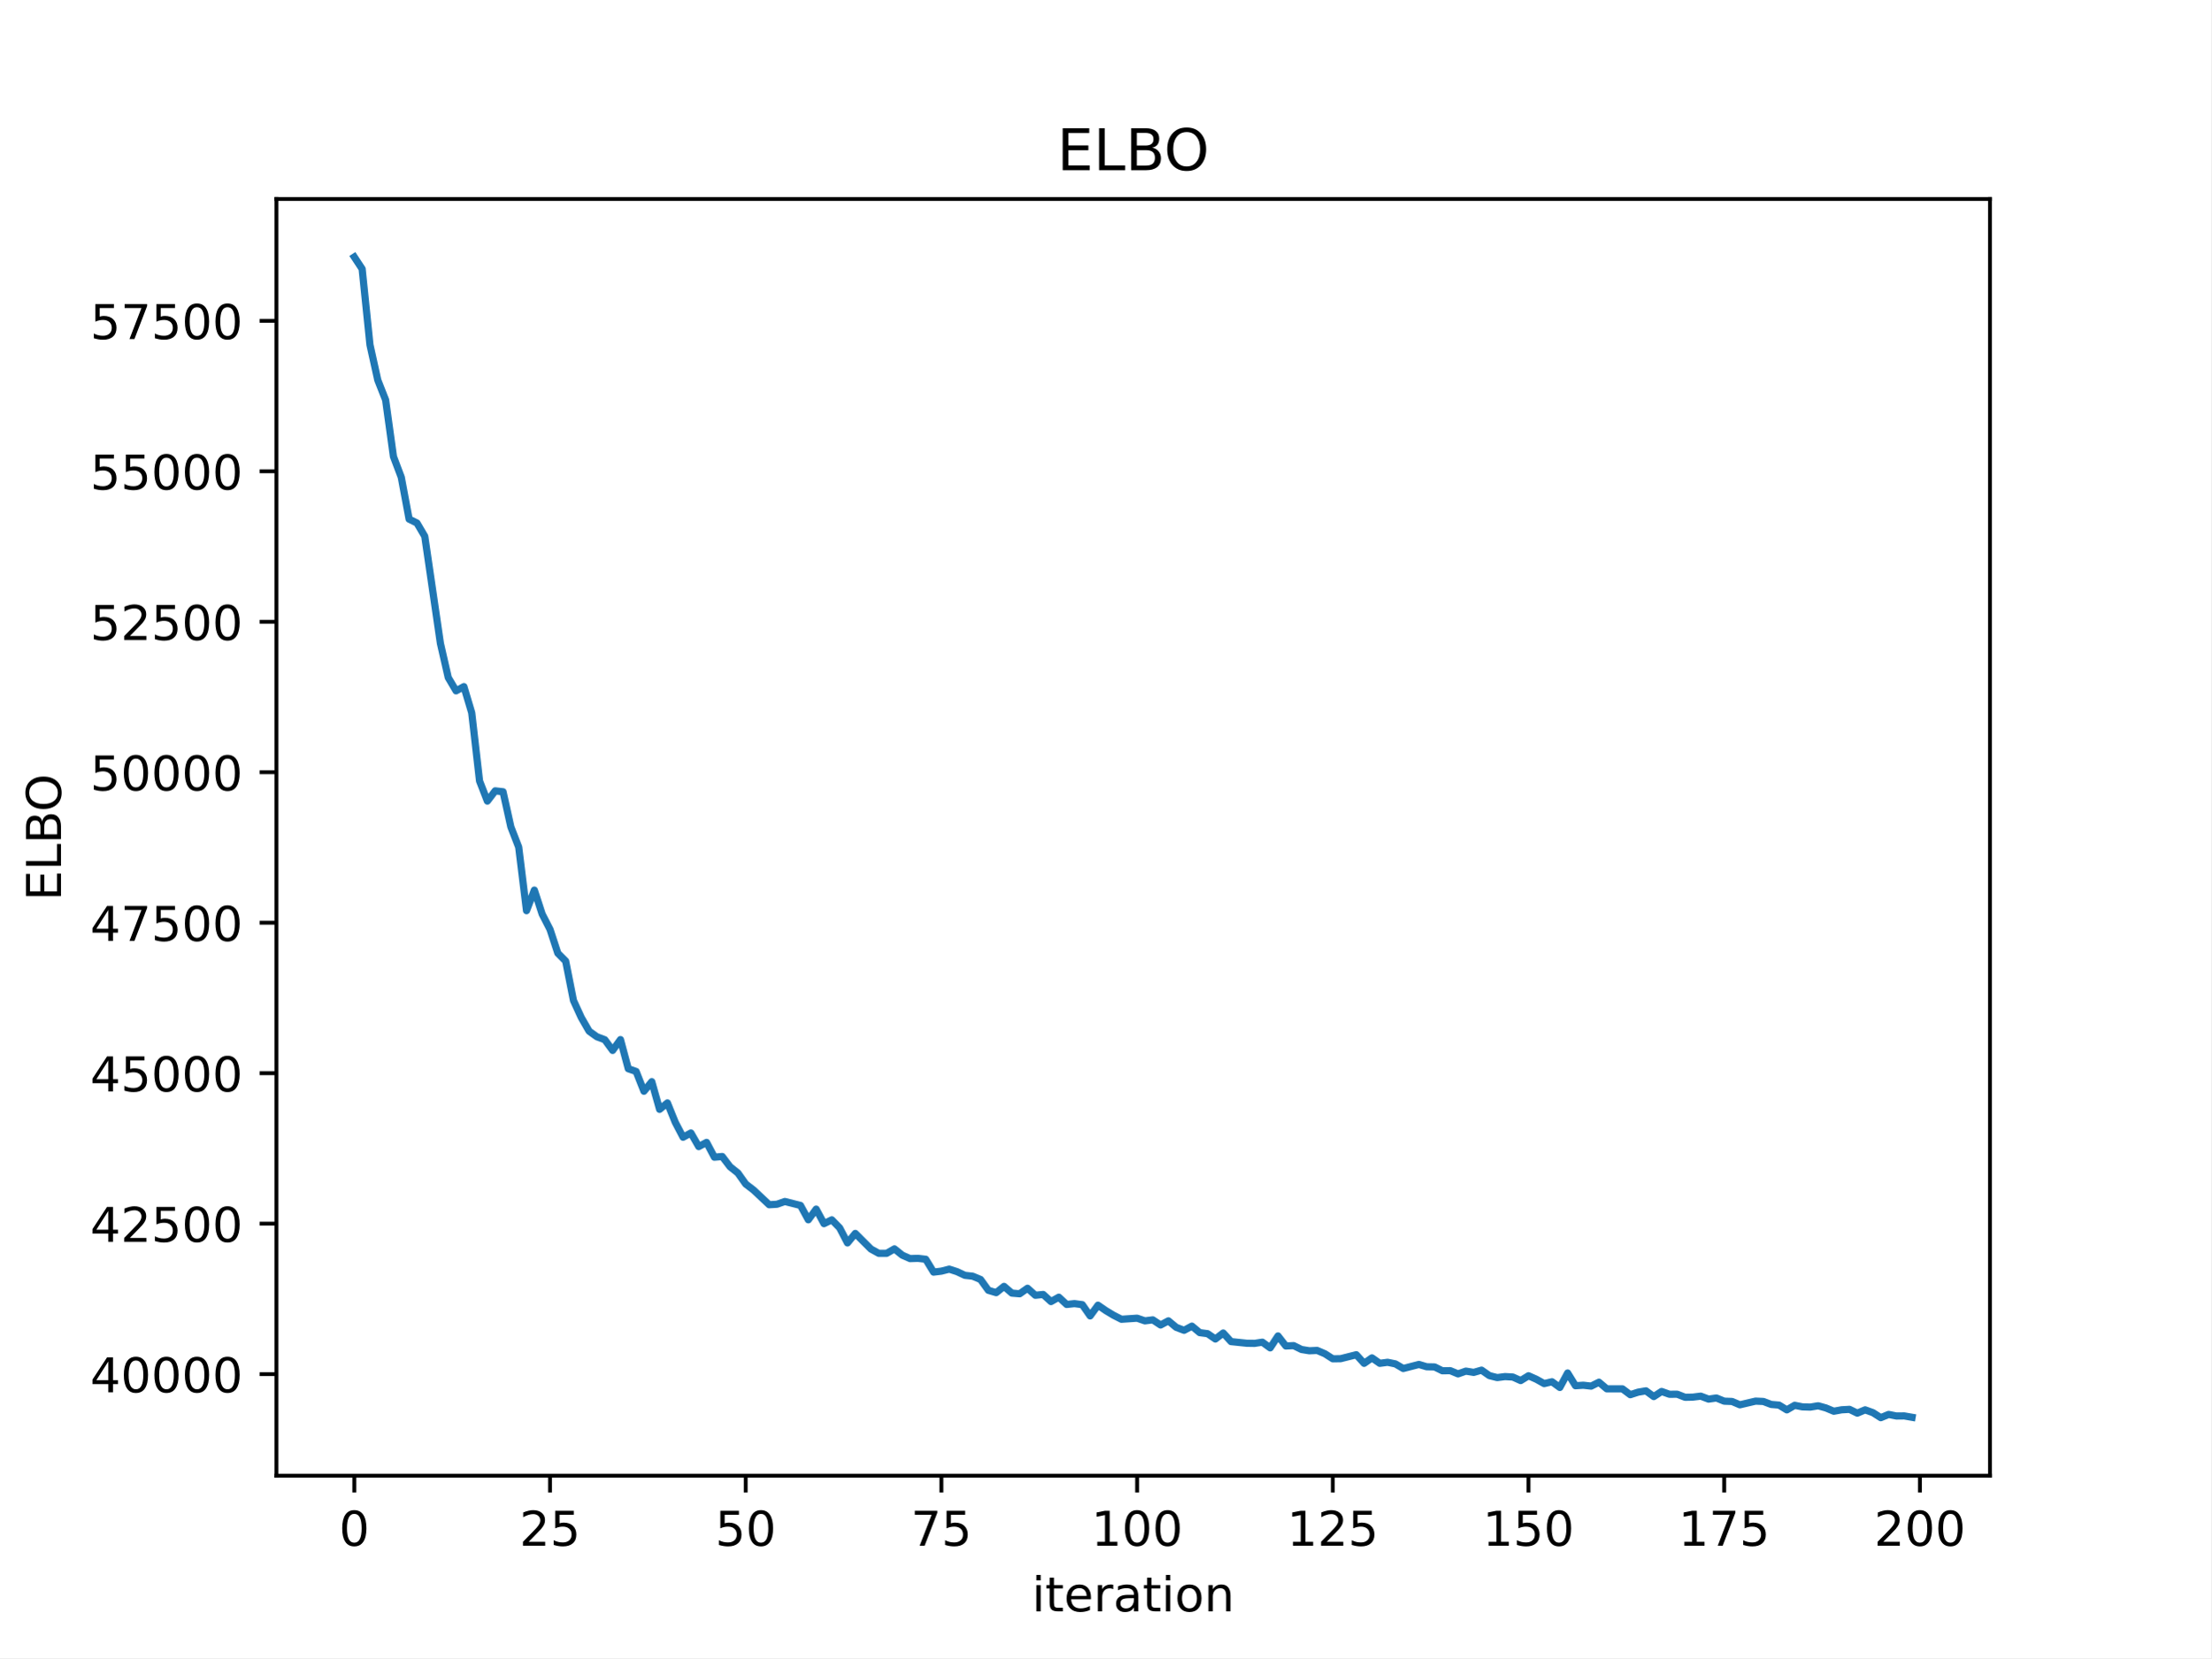
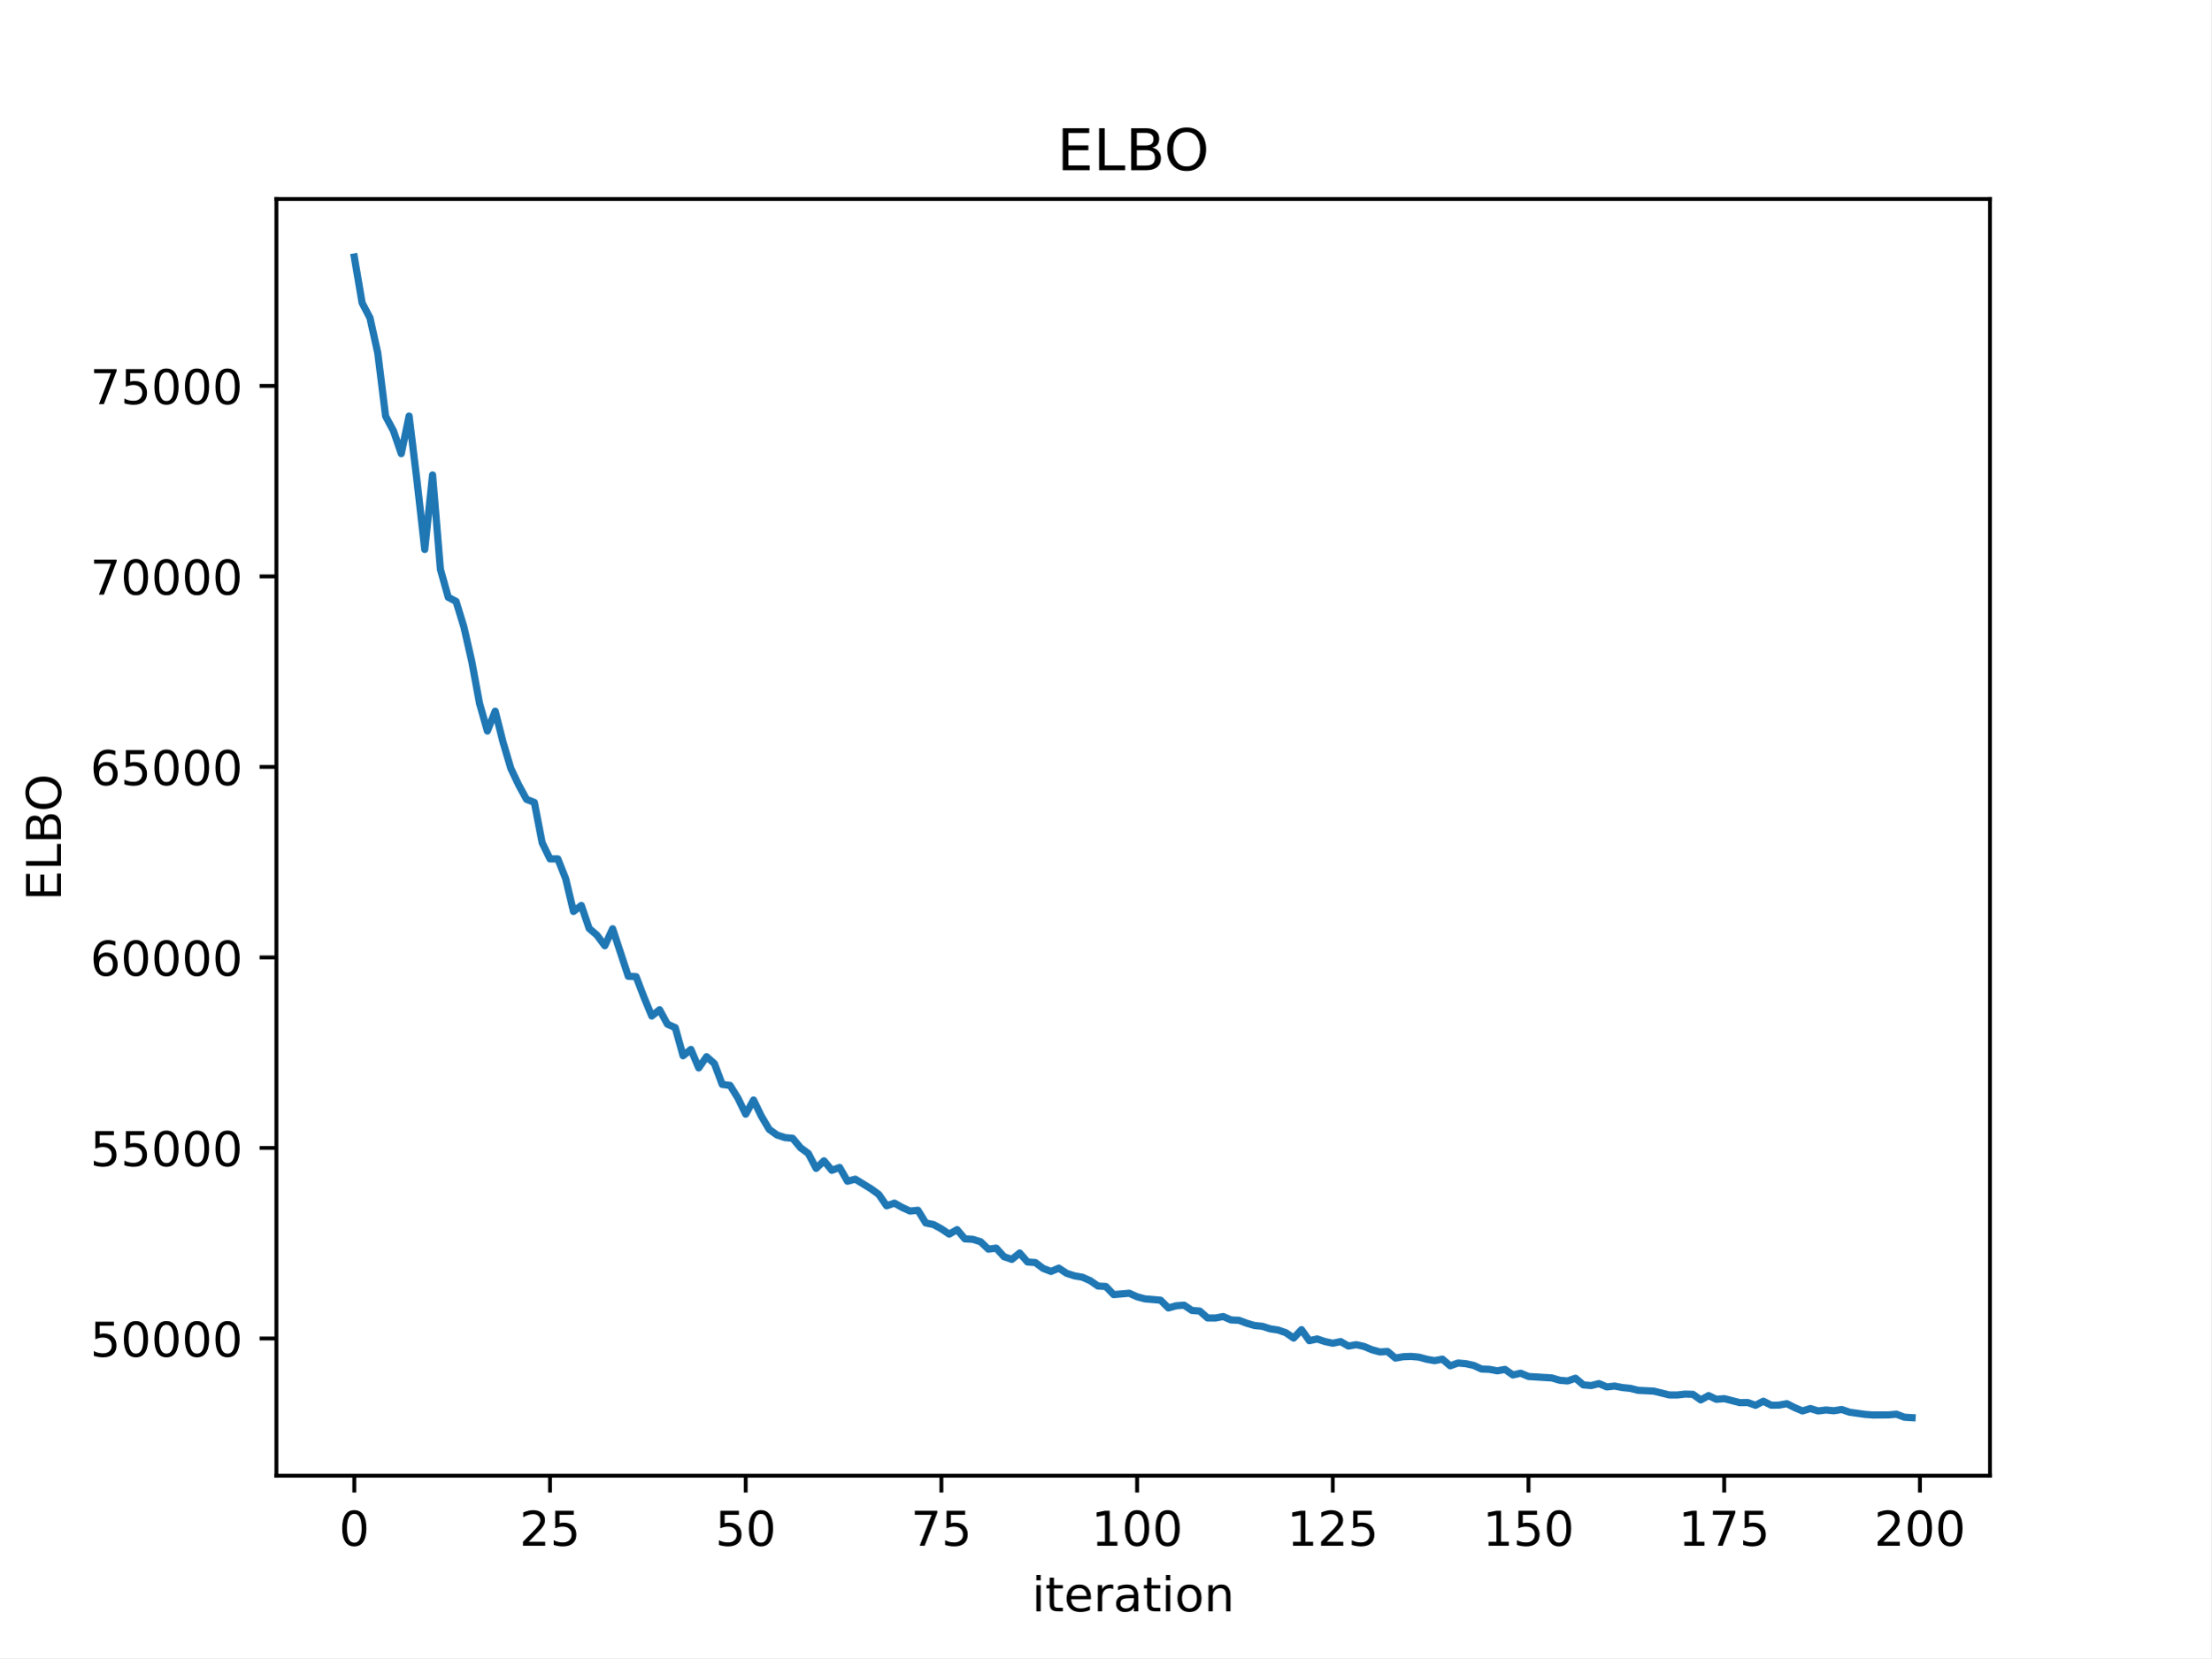
<svg xmlns="http://www.w3.org/2000/svg" xmlns:xlink="http://www.w3.org/1999/xlink" width="460.8pt" height="345.6pt" viewBox="0 0 460.8 345.6" version="1.1">
  <defs>
    <style type="text/css">*{stroke-linejoin: round; stroke-linecap: butt}</style>
  </defs>
  <g id="figure_1">
    <g id="patch_1">
      <path d="M 0 345.6  L 460.8 345.6  L 460.8 0  L 0 0  z " style="fill: #ffffff" />
    </g>
    <g id="axes_1">
      <g id="patch_2">
        <path d="M 57.6 307.584  L 414.72 307.584  L 414.72 41.472  L 57.6 41.472  z " style="fill: #ffffff" />
      </g>
      <g id="matplotlib.axis_1">
        <g id="xtick_1">
          <g id="line2d_1">
            <defs>
-               <path id="mde0a2eec97" d="M 0 0  L 0 3.5  " style="stroke: #000000; stroke-width: 0.8" />
+               <path id="m5586fbd8fc" d="M 0 0  L 0 3.5  " style="stroke: #000000; stroke-width: 0.8" />
            </defs>
            <g>
-               <use xlink:href="#mde0a2eec97" x="73.833" y="307.584" style="stroke: #000000; stroke-width: 0.8" />
+               <use xlink:href="#m5586fbd8fc" x="73.833" y="307.584" style="stroke: #000000; stroke-width: 0.8" />
            </g>
          </g>
          <g id="text_1">
            <g transform="translate(70.65148 322.1824) scale(0.1 -0.1)">
              <defs>
                <path id="DejaVuSans-30" d="M 2034 4250  Q 1547 4250 1301 3770  Q 1056 3291 1056 2328  Q 1056 1369 1301 889  Q 1547 409 2034 409  Q 2525 409 2770 889  Q 3016 1369 3016 2328  Q 3016 3291 2770 3770  Q 2525 4250 2034 4250  z M 2034 4750  Q 2819 4750 3233 4129  Q 3647 3509 3647 2328  Q 3647 1150 3233 529  Q 2819 -91 2034 -91  Q 1250 -91 836 529  Q 422 1150 422 2328  Q 422 3509 836 4129  Q 1250 4750 2034 4750  z " transform="scale(0.015625)" />
              </defs>
              <use xlink:href="#DejaVuSans-30" />
            </g>
          </g>
        </g>
        <g id="xtick_2">
          <g id="line2d_2">
            <g>
-               <use xlink:href="#mde0a2eec97" x="114.618" y="307.584" style="stroke: #000000; stroke-width: 0.8" />
+               <use xlink:href="#m5586fbd8fc" x="114.618" y="307.584" style="stroke: #000000; stroke-width: 0.8" />
            </g>
          </g>
          <g id="text_2">
            <g transform="translate(108.256 322.1824) scale(0.1 -0.1)">
              <defs>
                <path id="DejaVuSans-32" d="M 1228 531  L 3431 531  L 3431 0  L 469 0  L 469 531  Q 828 903 1448 1529  Q 2069 2156 2228 2338  Q 2531 2678 2651 2914  Q 2772 3150 2772 3378  Q 2772 3750 2511 3984  Q 2250 4219 1831 4219  Q 1534 4219 1204 4116  Q 875 4013 500 3803  L 500 4441  Q 881 4594 1212 4672  Q 1544 4750 1819 4750  Q 2544 4750 2975 4387  Q 3406 4025 3406 3419  Q 3406 3131 3298 2873  Q 3191 2616 2906 2266  Q 2828 2175 2409 1742  Q 1991 1309 1228 531  z " transform="scale(0.015625)" />
                <path id="DejaVuSans-35" d="M 691 4666  L 3169 4666  L 3169 4134  L 1269 4134  L 1269 2991  Q 1406 3038 1543 3061  Q 1681 3084 1819 3084  Q 2600 3084 3056 2656  Q 3513 2228 3513 1497  Q 3513 744 3044 326  Q 2575 -91 1722 -91  Q 1428 -91 1123 -41  Q 819 9 494 109  L 494 744  Q 775 591 1075 516  Q 1375 441 1709 441  Q 2250 441 2565 725  Q 2881 1009 2881 1497  Q 2881 1984 2565 2268  Q 2250 2553 1709 2553  Q 1456 2553 1204 2497  Q 953 2441 691 2322  L 691 4666  z " transform="scale(0.015625)" />
              </defs>
              <use xlink:href="#DejaVuSans-32" />
              <use xlink:href="#DejaVuSans-35" transform="translate(63.62305 0)" />
            </g>
          </g>
        </g>
        <g id="xtick_3">
          <g id="line2d_3">
            <g>
-               <use xlink:href="#mde0a2eec97" x="155.404" y="307.584" style="stroke: #000000; stroke-width: 0.8" />
+               <use xlink:href="#m5586fbd8fc" x="155.404" y="307.584" style="stroke: #000000; stroke-width: 0.8" />
            </g>
          </g>
          <g id="text_3">
            <g transform="translate(149.0417 322.1824) scale(0.1 -0.1)">
              <use xlink:href="#DejaVuSans-35" />
              <use xlink:href="#DejaVuSans-30" transform="translate(63.62305 0)" />
            </g>
          </g>
        </g>
        <g id="xtick_4">
          <g id="line2d_4">
            <g>
-               <use xlink:href="#mde0a2eec97" x="196.19" y="307.584" style="stroke: #000000; stroke-width: 0.8" />
+               <use xlink:href="#m5586fbd8fc" x="196.19" y="307.584" style="stroke: #000000; stroke-width: 0.8" />
            </g>
          </g>
          <g id="text_4">
            <g transform="translate(189.8275 322.1824) scale(0.1 -0.1)">
              <defs>
                <path id="DejaVuSans-37" d="M 525 4666  L 3525 4666  L 3525 4397  L 1831 0  L 1172 0  L 2766 4134  L 525 4134  L 525 4666  z " transform="scale(0.015625)" />
              </defs>
              <use xlink:href="#DejaVuSans-37" />
              <use xlink:href="#DejaVuSans-35" transform="translate(63.62305 0)" />
            </g>
          </g>
        </g>
        <g id="xtick_5">
          <g id="line2d_5">
            <g>
-               <use xlink:href="#mde0a2eec97" x="236.976" y="307.584" style="stroke: #000000; stroke-width: 0.8" />
+               <use xlink:href="#m5586fbd8fc" x="236.976" y="307.584" style="stroke: #000000; stroke-width: 0.8" />
            </g>
          </g>
          <g id="text_5">
            <g transform="translate(227.432 322.1824) scale(0.1 -0.1)">
              <defs>
                <path id="DejaVuSans-31" d="M 794 531  L 1825 531  L 1825 4091  L 703 3866  L 703 4441  L 1819 4666  L 2450 4666  L 2450 531  L 3481 531  L 3481 0  L 794 0  L 794 531  z " transform="scale(0.015625)" />
              </defs>
              <use xlink:href="#DejaVuSans-31" />
              <use xlink:href="#DejaVuSans-30" transform="translate(63.62305 0)" />
              <use xlink:href="#DejaVuSans-30" transform="translate(127.2461 0)" />
            </g>
          </g>
        </g>
        <g id="xtick_6">
          <g id="line2d_6">
            <g>
-               <use xlink:href="#mde0a2eec97" x="277.761" y="307.584" style="stroke: #000000; stroke-width: 0.8" />
+               <use xlink:href="#m5586fbd8fc" x="277.761" y="307.584" style="stroke: #000000; stroke-width: 0.8" />
            </g>
          </g>
          <g id="text_6">
            <g transform="translate(268.2177 322.1824) scale(0.1 -0.1)">
              <use xlink:href="#DejaVuSans-31" />
              <use xlink:href="#DejaVuSans-32" transform="translate(63.62305 0)" />
              <use xlink:href="#DejaVuSans-35" transform="translate(127.2461 0)" />
            </g>
          </g>
        </g>
        <g id="xtick_7">
          <g id="line2d_7">
            <g>
-               <use xlink:href="#mde0a2eec97" x="318.547" y="307.584" style="stroke: #000000; stroke-width: 0.8" />
+               <use xlink:href="#m5586fbd8fc" x="318.547" y="307.584" style="stroke: #000000; stroke-width: 0.8" />
            </g>
          </g>
          <g id="text_7">
            <g transform="translate(309.0035 322.1824) scale(0.1 -0.1)">
              <use xlink:href="#DejaVuSans-31" />
              <use xlink:href="#DejaVuSans-35" transform="translate(63.62305 0)" />
              <use xlink:href="#DejaVuSans-30" transform="translate(127.2461 0)" />
            </g>
          </g>
        </g>
        <g id="xtick_8">
          <g id="line2d_8">
            <g>
-               <use xlink:href="#mde0a2eec97" x="359.333" y="307.584" style="stroke: #000000; stroke-width: 0.8" />
+               <use xlink:href="#m5586fbd8fc" x="359.333" y="307.584" style="stroke: #000000; stroke-width: 0.8" />
            </g>
          </g>
          <g id="text_8">
            <g transform="translate(349.7892 322.1824) scale(0.1 -0.1)">
              <use xlink:href="#DejaVuSans-31" />
              <use xlink:href="#DejaVuSans-37" transform="translate(63.62305 0)" />
              <use xlink:href="#DejaVuSans-35" transform="translate(127.2461 0)" />
            </g>
          </g>
        </g>
        <g id="xtick_9">
          <g id="line2d_9">
            <g>
-               <use xlink:href="#mde0a2eec97" x="400.119" y="307.584" style="stroke: #000000; stroke-width: 0.8" />
+               <use xlink:href="#m5586fbd8fc" x="400.119" y="307.584" style="stroke: #000000; stroke-width: 0.8" />
            </g>
          </g>
          <g id="text_9">
            <g transform="translate(390.575 322.1824) scale(0.1 -0.1)">
              <use xlink:href="#DejaVuSans-32" />
              <use xlink:href="#DejaVuSans-30" transform="translate(63.62305 0)" />
              <use xlink:href="#DejaVuSans-30" transform="translate(127.2461 0)" />
            </g>
          </g>
        </g>
        <g id="text_10">
          <g transform="translate(215.0373 335.8606) scale(0.1 -0.1)">
            <defs>
              <path id="DejaVuSans-69" d="M 603 3500  L 1178 3500  L 1178 0  L 603 0  L 603 3500  z M 603 4863  L 1178 4863  L 1178 4134  L 603 4134  L 603 4863  z " transform="scale(0.015625)" />
              <path id="DejaVuSans-74" d="M 1172 4494  L 1172 3500  L 2356 3500  L 2356 3053  L 1172 3053  L 1172 1153  Q 1172 725 1289 603  Q 1406 481 1766 481  L 2356 481  L 2356 0  L 1766 0  Q 1100 0 847 248  Q 594 497 594 1153  L 594 3053  L 172 3053  L 172 3500  L 594 3500  L 594 4494  L 1172 4494  z " transform="scale(0.015625)" />
              <path id="DejaVuSans-65" d="M 3597 1894  L 3597 1613  L 953 1613  Q 991 1019 1311 708  Q 1631 397 2203 397  Q 2534 397 2845 478  Q 3156 559 3463 722  L 3463 178  Q 3153 47 2828 -22  Q 2503 -91 2169 -91  Q 1331 -91 842 396  Q 353 884 353 1716  Q 353 2575 817 3079  Q 1281 3584 2069 3584  Q 2775 3584 3186 3129  Q 3597 2675 3597 1894  z M 3022 2063  Q 3016 2534 2758 2815  Q 2500 3097 2075 3097  Q 1594 3097 1305 2825  Q 1016 2553 972 2059  L 3022 2063  z " transform="scale(0.015625)" />
              <path id="DejaVuSans-72" d="M 2631 2963  Q 2534 3019 2420 3045  Q 2306 3072 2169 3072  Q 1681 3072 1420 2755  Q 1159 2438 1159 1844  L 1159 0  L 581 0  L 581 3500  L 1159 3500  L 1159 2956  Q 1341 3275 1631 3429  Q 1922 3584 2338 3584  Q 2397 3584 2469 3576  Q 2541 3569 2628 3553  L 2631 2963  z " transform="scale(0.015625)" />
              <path id="DejaVuSans-61" d="M 2194 1759  Q 1497 1759 1228 1600  Q 959 1441 959 1056  Q 959 750 1161 570  Q 1363 391 1709 391  Q 2188 391 2477 730  Q 2766 1069 2766 1631  L 2766 1759  L 2194 1759  z M 3341 1997  L 3341 0  L 2766 0  L 2766 531  Q 2569 213 2275 61  Q 1981 -91 1556 -91  Q 1019 -91 701 211  Q 384 513 384 1019  Q 384 1609 779 1909  Q 1175 2209 1959 2209  L 2766 2209  L 2766 2266  Q 2766 2663 2505 2880  Q 2244 3097 1772 3097  Q 1472 3097 1187 3025  Q 903 2953 641 2809  L 641 3341  Q 956 3463 1253 3523  Q 1550 3584 1831 3584  Q 2591 3584 2966 3190  Q 3341 2797 3341 1997  z " transform="scale(0.015625)" />
              <path id="DejaVuSans-6f" d="M 1959 3097  Q 1497 3097 1228 2736  Q 959 2375 959 1747  Q 959 1119 1226 758  Q 1494 397 1959 397  Q 2419 397 2687 759  Q 2956 1122 2956 1747  Q 2956 2369 2687 2733  Q 2419 3097 1959 3097  z M 1959 3584  Q 2709 3584 3137 3096  Q 3566 2609 3566 1747  Q 3566 888 3137 398  Q 2709 -91 1959 -91  Q 1206 -91 779 398  Q 353 888 353 1747  Q 353 2609 779 3096  Q 1206 3584 1959 3584  z " transform="scale(0.015625)" />
              <path id="DejaVuSans-6e" d="M 3513 2113  L 3513 0  L 2938 0  L 2938 2094  Q 2938 2591 2744 2837  Q 2550 3084 2163 3084  Q 1697 3084 1428 2787  Q 1159 2491 1159 1978  L 1159 0  L 581 0  L 581 3500  L 1159 3500  L 1159 2956  Q 1366 3272 1645 3428  Q 1925 3584 2291 3584  Q 2894 3584 3203 3211  Q 3513 2838 3513 2113  z " transform="scale(0.015625)" />
            </defs>
            <use xlink:href="#DejaVuSans-69" />
            <use xlink:href="#DejaVuSans-74" transform="translate(27.7832 0)" />
            <use xlink:href="#DejaVuSans-65" transform="translate(66.99219 0)" />
            <use xlink:href="#DejaVuSans-72" transform="translate(128.5156 0)" />
            <use xlink:href="#DejaVuSans-61" transform="translate(169.6289 0)" />
            <use xlink:href="#DejaVuSans-74" transform="translate(230.9082 0)" />
            <use xlink:href="#DejaVuSans-69" transform="translate(270.1172 0)" />
            <use xlink:href="#DejaVuSans-6f" transform="translate(297.9004 0)" />
            <use xlink:href="#DejaVuSans-6e" transform="translate(359.082 0)" />
          </g>
        </g>
      </g>
      <g id="matplotlib.axis_2">
        <g id="ytick_1">
          <g id="line2d_10">
            <defs>
-               <path id="m4dba427f52" d="M 0 0  L -3.5 0  " style="stroke: #000000; stroke-width: 0.8" />
+               <path id="mc04ef51484" d="M 0 0  L -3.5 0  " style="stroke: #000000; stroke-width: 0.8" />
            </defs>
            <g>
-               <use xlink:href="#m4dba427f52" x="57.6" y="286.412" style="stroke: #000000; stroke-width: 0.8" />
+               <use xlink:href="#mc04ef51484" x="57.6" y="278.976" style="stroke: #000000; stroke-width: 0.8" />
            </g>
          </g>
          <g id="text_11">
-             <g transform="translate(18.7875 290.2114) scale(0.1 -0.1)">
-               <defs>
-                 <path id="DejaVuSans-34" d="M 2419 4116  L 825 1625  L 2419 1625  L 2419 4116  z M 2253 4666  L 3047 4666  L 3047 1625  L 3713 1625  L 3713 1100  L 3047 1100  L 3047 0  L 2419 0  L 2419 1100  L 313 1100  L 313 1709  L 2253 4666  z " transform="scale(0.015625)" />
-               </defs>
-               <use xlink:href="#DejaVuSans-34" />
+             <g transform="translate(18.7875 282.7755) scale(0.1 -0.1)">
+               <use xlink:href="#DejaVuSans-35" />
              <use xlink:href="#DejaVuSans-30" transform="translate(63.62305 0)" />
              <use xlink:href="#DejaVuSans-30" transform="translate(127.2461 0)" />
              <use xlink:href="#DejaVuSans-30" transform="translate(190.8691 0)" />
              <use xlink:href="#DejaVuSans-30" transform="translate(254.4922 0)" />
            </g>
          </g>
        </g>
        <g id="ytick_2">
          <g id="line2d_11">
            <g>
-               <use xlink:href="#m4dba427f52" x="57.6" y="255.048" style="stroke: #000000; stroke-width: 0.8" />
+               <use xlink:href="#mc04ef51484" x="57.6" y="239.267" style="stroke: #000000; stroke-width: 0.8" />
            </g>
          </g>
          <g id="text_12">
-             <g transform="translate(18.7875 258.8476) scale(0.1 -0.1)">
-               <use xlink:href="#DejaVuSans-34" />
-               <use xlink:href="#DejaVuSans-32" transform="translate(63.62305 0)" />
-               <use xlink:href="#DejaVuSans-35" transform="translate(127.2461 0)" />
+             <g transform="translate(18.7875 243.0658) scale(0.1 -0.1)">
+               <use xlink:href="#DejaVuSans-35" />
+               <use xlink:href="#DejaVuSans-35" transform="translate(63.62305 0)" />
+               <use xlink:href="#DejaVuSans-30" transform="translate(127.2461 0)" />
              <use xlink:href="#DejaVuSans-30" transform="translate(190.8691 0)" />
              <use xlink:href="#DejaVuSans-30" transform="translate(254.4922 0)" />
            </g>
          </g>
        </g>
        <g id="ytick_3">
          <g id="line2d_12">
            <g>
-               <use xlink:href="#m4dba427f52" x="57.6" y="223.684" style="stroke: #000000; stroke-width: 0.8" />
+               <use xlink:href="#mc04ef51484" x="57.6" y="199.557" style="stroke: #000000; stroke-width: 0.8" />
            </g>
          </g>
          <g id="text_13">
-             <g transform="translate(18.7875 227.4837) scale(0.1 -0.1)">
-               <use xlink:href="#DejaVuSans-34" />
-               <use xlink:href="#DejaVuSans-35" transform="translate(63.62305 0)" />
+             <g transform="translate(18.7875 203.356) scale(0.1 -0.1)">
+               <defs>
+                 <path id="DejaVuSans-36" d="M 2113 2584  Q 1688 2584 1439 2293  Q 1191 2003 1191 1497  Q 1191 994 1439 701  Q 1688 409 2113 409  Q 2538 409 2786 701  Q 3034 994 3034 1497  Q 3034 2003 2786 2293  Q 2538 2584 2113 2584  z M 3366 4563  L 3366 3988  Q 3128 4100 2886 4159  Q 2644 4219 2406 4219  Q 1781 4219 1451 3797  Q 1122 3375 1075 2522  Q 1259 2794 1537 2939  Q 1816 3084 2150 3084  Q 2853 3084 3261 2657  Q 3669 2231 3669 1497  Q 3669 778 3244 343  Q 2819 -91 2113 -91  Q 1303 -91 875 529  Q 447 1150 447 2328  Q 447 3434 972 4092  Q 1497 4750 2381 4750  Q 2619 4750 2861 4703  Q 3103 4656 3366 4563  z " transform="scale(0.015625)" />
+               </defs>
+               <use xlink:href="#DejaVuSans-36" />
+               <use xlink:href="#DejaVuSans-30" transform="translate(63.62305 0)" />
              <use xlink:href="#DejaVuSans-30" transform="translate(127.2461 0)" />
              <use xlink:href="#DejaVuSans-30" transform="translate(190.8691 0)" />
              <use xlink:href="#DejaVuSans-30" transform="translate(254.4922 0)" />
            </g>
          </g>
        </g>
        <g id="ytick_4">
          <g id="line2d_13">
            <g>
-               <use xlink:href="#m4dba427f52" x="57.6" y="192.321" style="stroke: #000000; stroke-width: 0.8" />
+               <use xlink:href="#mc04ef51484" x="57.6" y="159.847" style="stroke: #000000; stroke-width: 0.8" />
            </g>
          </g>
          <g id="text_14">
-             <g transform="translate(18.7875 196.1198) scale(0.1 -0.1)">
-               <use xlink:href="#DejaVuSans-34" />
-               <use xlink:href="#DejaVuSans-37" transform="translate(63.62305 0)" />
-               <use xlink:href="#DejaVuSans-35" transform="translate(127.2461 0)" />
+             <g transform="translate(18.7875 163.6463) scale(0.1 -0.1)">
+               <use xlink:href="#DejaVuSans-36" />
+               <use xlink:href="#DejaVuSans-35" transform="translate(63.62305 0)" />
+               <use xlink:href="#DejaVuSans-30" transform="translate(127.2461 0)" />
              <use xlink:href="#DejaVuSans-30" transform="translate(190.8691 0)" />
              <use xlink:href="#DejaVuSans-30" transform="translate(254.4922 0)" />
            </g>
          </g>
        </g>
        <g id="ytick_5">
          <g id="line2d_14">
            <g>
-               <use xlink:href="#m4dba427f52" x="57.6" y="160.957" style="stroke: #000000; stroke-width: 0.8" />
+               <use xlink:href="#mc04ef51484" x="57.6" y="120.137" style="stroke: #000000; stroke-width: 0.8" />
            </g>
          </g>
          <g id="text_15">
-             <g transform="translate(18.7875 164.7559) scale(0.1 -0.1)">
-               <use xlink:href="#DejaVuSans-35" />
+             <g transform="translate(18.7875 123.9366) scale(0.1 -0.1)">
+               <use xlink:href="#DejaVuSans-37" />
              <use xlink:href="#DejaVuSans-30" transform="translate(63.62305 0)" />
              <use xlink:href="#DejaVuSans-30" transform="translate(127.2461 0)" />
              <use xlink:href="#DejaVuSans-30" transform="translate(190.8691 0)" />
              <use xlink:href="#DejaVuSans-30" transform="translate(254.4922 0)" />
            </g>
          </g>
        </g>
        <g id="ytick_6">
          <g id="line2d_15">
            <g>
-               <use xlink:href="#m4dba427f52" x="57.6" y="129.593" style="stroke: #000000; stroke-width: 0.8" />
+               <use xlink:href="#mc04ef51484" x="57.6" y="80.428" style="stroke: #000000; stroke-width: 0.8" />
            </g>
          </g>
          <g id="text_16">
-             <g transform="translate(18.7875 133.392) scale(0.1 -0.1)">
-               <use xlink:href="#DejaVuSans-35" />
-               <use xlink:href="#DejaVuSans-32" transform="translate(63.62305 0)" />
-               <use xlink:href="#DejaVuSans-35" transform="translate(127.2461 0)" />
-               <use xlink:href="#DejaVuSans-30" transform="translate(190.8691 0)" />
-               <use xlink:href="#DejaVuSans-30" transform="translate(254.4922 0)" />
-             </g>
-           </g>
-         </g>
-         <g id="ytick_7">
-           <g id="line2d_16">
-             <g>
-               <use xlink:href="#m4dba427f52" x="57.6" y="98.229" style="stroke: #000000; stroke-width: 0.8" />
-             </g>
-           </g>
-           <g id="text_17">
-             <g transform="translate(18.7875 102.0281) scale(0.1 -0.1)">
-               <use xlink:href="#DejaVuSans-35" />
-               <use xlink:href="#DejaVuSans-35" transform="translate(63.62305 0)" />
-               <use xlink:href="#DejaVuSans-30" transform="translate(127.2461 0)" />
-               <use xlink:href="#DejaVuSans-30" transform="translate(190.8691 0)" />
-               <use xlink:href="#DejaVuSans-30" transform="translate(254.4922 0)" />
-             </g>
-           </g>
-         </g>
-         <g id="ytick_8">
-           <g id="line2d_17">
-             <g>
-               <use xlink:href="#m4dba427f52" x="57.6" y="66.865" style="stroke: #000000; stroke-width: 0.8" />
-             </g>
-           </g>
-           <g id="text_18">
-             <g transform="translate(18.7875 70.66423) scale(0.1 -0.1)">
-               <use xlink:href="#DejaVuSans-35" />
-               <use xlink:href="#DejaVuSans-37" transform="translate(63.62305 0)" />
-               <use xlink:href="#DejaVuSans-35" transform="translate(127.2461 0)" />
-               <use xlink:href="#DejaVuSans-30" transform="translate(190.8691 0)" />
-               <use xlink:href="#DejaVuSans-30" transform="translate(254.4922 0)" />
-             </g>
-           </g>
-         </g>
-         <g id="text_19">
+             <g transform="translate(18.7875 84.22687) scale(0.1 -0.1)">
+               <use xlink:href="#DejaVuSans-37" />
+               <use xlink:href="#DejaVuSans-35" transform="translate(63.62305 0)" />
+               <use xlink:href="#DejaVuSans-30" transform="translate(127.2461 0)" />
+               <use xlink:href="#DejaVuSans-30" transform="translate(190.8691 0)" />
+               <use xlink:href="#DejaVuSans-30" transform="translate(254.4922 0)" />
+             </g>
+           </g>
+         </g>
+         <g id="text_17">
          <g transform="translate(12.70781 187.7522) rotate(-90) scale(0.1 -0.1)">
            <defs>
              <path id="DejaVuSans-45" d="M 628 4666  L 3578 4666  L 3578 4134  L 1259 4134  L 1259 2753  L 3481 2753  L 3481 2222  L 1259 2222  L 1259 531  L 3634 531  L 3634 0  L 628 0  L 628 4666  z " transform="scale(0.015625)" />
              <path id="DejaVuSans-4c" d="M 628 4666  L 1259 4666  L 1259 531  L 3531 531  L 3531 0  L 628 0  L 628 4666  z " transform="scale(0.015625)" />
              <path id="DejaVuSans-42" d="M 1259 2228  L 1259 519  L 2272 519  Q 2781 519 3026 730  Q 3272 941 3272 1375  Q 3272 1813 3026 2020  Q 2781 2228 2272 2228  L 1259 2228  z M 1259 4147  L 1259 2741  L 2194 2741  Q 2656 2741 2882 2914  Q 3109 3088 3109 3444  Q 3109 3797 2882 3972  Q 2656 4147 2194 4147  L 1259 4147  z M 628 4666  L 2241 4666  Q 2963 4666 3353 4366  Q 3744 4066 3744 3513  Q 3744 3084 3544 2831  Q 3344 2578 2956 2516  Q 3422 2416 3680 2098  Q 3938 1781 3938 1306  Q 3938 681 3513 340  Q 3088 0 2303 0  L 628 0  L 628 4666  z " transform="scale(0.015625)" />
              <path id="DejaVuSans-4f" d="M 2522 4238  Q 1834 4238 1429 3725  Q 1025 3213 1025 2328  Q 1025 1447 1429 934  Q 1834 422 2522 422  Q 3209 422 3611 934  Q 4013 1447 4013 2328  Q 4013 3213 3611 3725  Q 3209 4238 2522 4238  z M 2522 4750  Q 3503 4750 4090 4092  Q 4678 3434 4678 2328  Q 4678 1225 4090 567  Q 3503 -91 2522 -91  Q 1538 -91 948 565  Q 359 1222 359 2328  Q 359 3434 948 4092  Q 1538 4750 2522 4750  z " transform="scale(0.015625)" />
            </defs>
            <use xlink:href="#DejaVuSans-45" />
            <use xlink:href="#DejaVuSans-4c" transform="translate(63.18359 0)" />
            <use xlink:href="#DejaVuSans-42" transform="translate(118.8965 0)" />
            <use xlink:href="#DejaVuSans-4f" transform="translate(185.75 0)" />
          </g>
        </g>
      </g>
-       <g id="line2d_18">
-         <path d="M 73.833 53.568  L 75.464 56.048  L 77.096 71.871  L 78.727 79.227  L 80.358 83.363  L 81.99 95.159  L 83.621 99.475  L 85.253 108.198  L 86.884 108.997  L 88.516 111.781  L 91.778 134.092  L 93.41 141.221  L 95.041 143.989  L 96.673 143.114  L 98.304 148.57  L 99.936 162.778  L 101.567 166.973  L 103.198 164.835  L 104.83 165.023  L 106.461 172.359  L 108.093 176.565  L 109.724 189.813  L 111.356 185.526  L 112.987 190.534  L 114.618 193.707  L 116.25 198.68  L 117.881 200.322  L 119.513 208.549  L 121.144 212.104  L 122.776 214.937  L 124.407 216.104  L 126.038 216.707  L 127.67 218.941  L 129.301 216.68  L 130.933 222.761  L 132.564 223.324  L 134.196 227.453  L 135.827 225.46  L 137.458 231.226  L 139.09 229.883  L 140.721 233.923  L 142.353 237.04  L 143.984 236.147  L 145.616 238.988  L 147.247 238.113  L 148.879 241.195  L 150.51 241.05  L 152.141 243.19  L 153.773 244.486  L 155.404 246.789  L 157.036 248.041  L 160.299 251.104  L 161.93 251.004  L 163.561 250.429  L 166.824 251.252  L 168.456 254.246  L 170.087 252.021  L 171.719 255.053  L 173.35 254.253  L 174.981 255.922  L 176.613 259.066  L 178.244 257.085  L 181.507 260.342  L 183.139 261.242  L 184.77 261.244  L 186.401 260.306  L 188.033 261.615  L 189.664 262.335  L 191.296 262.28  L 192.927 262.474  L 194.559 265.149  L 196.19 264.946  L 197.821 264.529  L 199.453 265.057  L 201.084 265.822  L 202.716 266.006  L 204.347 266.683  L 205.979 268.945  L 207.61 269.435  L 209.241 268.121  L 210.873 269.527  L 212.504 269.663  L 214.136 268.514  L 215.767 269.977  L 217.399 269.808  L 219.03 271.29  L 220.661 270.38  L 222.293 271.893  L 223.924 271.718  L 225.556 271.937  L 227.187 274.279  L 228.819 272.048  L 230.45 273.171  L 232.081 274.153  L 233.713 274.979  L 236.976 274.751  L 238.607 275.314  L 240.239 275.1  L 241.87 276.174  L 243.501 275.308  L 245.133 276.667  L 246.764 277.284  L 248.396 276.408  L 250.027 277.766  L 251.659 277.98  L 253.29 279.095  L 254.921 277.841  L 256.553 279.634  L 259.816 279.977  L 261.447 280.005  L 263.079 279.753  L 264.71 280.941  L 266.341 278.45  L 267.973 280.549  L 269.604 280.472  L 271.236 281.277  L 272.867 281.545  L 274.499 281.474  L 276.13 282.173  L 277.761 283.221  L 279.393 283.196  L 282.656 282.368  L 284.287 284.164  L 285.919 283.026  L 287.55 284.162  L 289.181 283.944  L 290.813 284.282  L 292.444 285.245  L 295.707 284.395  L 297.339 284.883  L 298.97 284.913  L 300.601 285.715  L 302.233 285.688  L 303.864 286.364  L 305.496 285.784  L 307.127 286.054  L 308.759 285.579  L 310.39 286.725  L 312.021 287.136  L 313.653 286.924  L 315.284 287.019  L 316.916 287.757  L 318.547 286.753  L 320.179 287.48  L 321.81 288.391  L 323.441 288.004  L 325.073 289.192  L 326.704 286.176  L 328.336 288.831  L 329.967 288.723  L 331.599 288.913  L 333.23 288.099  L 334.862 289.478  L 338.124 289.482  L 339.756 290.702  L 341.387 290.174  L 343.019 289.895  L 344.65 291.093  L 346.282 290.025  L 347.913 290.609  L 349.544 290.6  L 351.176 291.242  L 352.807 291.208  L 354.439 291.003  L 356.07 291.622  L 357.702 291.389  L 359.333 292.051  L 360.964 292.11  L 362.596 292.811  L 365.859 292.038  L 367.49 292.11  L 369.122 292.734  L 370.753 292.871  L 372.384 293.864  L 374.016 292.913  L 375.647 293.239  L 377.279 293.286  L 378.91 293.01  L 380.542 293.47  L 382.173 294.149  L 383.804 293.848  L 385.436 293.753  L 387.067 294.549  L 388.699 293.856  L 390.33 294.448  L 391.962 295.488  L 393.593 294.812  L 395.224 295.141  L 396.856 295.124  L 398.487 295.411  L 398.487 295.411  " clip-path="url(#p97800492f1)" style="fill: none; stroke: #1f77b4; stroke-width: 1.5; stroke-linecap: square" />
+       <g id="line2d_16">
+         <path d="M 73.833 53.568  L 75.464 63.137  L 77.096 66.254  L 78.727 73.599  L 80.358 86.75  L 81.99 89.803  L 83.621 94.549  L 85.253 86.717  L 86.884 100.112  L 88.516 114.531  L 90.147 98.991  L 91.778 118.652  L 93.41 124.495  L 95.041 125.343  L 96.673 130.679  L 98.304 137.817  L 99.936 146.631  L 101.567 152.371  L 103.198 148.23  L 104.83 154.695  L 106.461 160.175  L 108.093 163.615  L 109.724 166.606  L 111.356 167.247  L 112.987 175.668  L 114.618 179.018  L 116.25 179.017  L 117.881 183.132  L 119.513 189.979  L 121.144 188.724  L 122.776 193.518  L 124.407 194.918  L 126.038 197.123  L 127.67 193.581  L 130.933 203.492  L 132.564 203.566  L 134.196 207.828  L 135.827 211.77  L 137.458 210.461  L 139.09 213.474  L 140.721 214.189  L 142.353 220.056  L 143.984 218.737  L 145.616 222.591  L 147.247 220.249  L 148.879 221.684  L 150.51 226.033  L 152.141 226.235  L 153.773 228.865  L 155.404 232.229  L 157.036 229.278  L 158.667 232.644  L 160.299 235.404  L 161.93 236.567  L 163.561 237.11  L 165.193 237.26  L 166.824 239.224  L 168.456 240.424  L 170.087 243.533  L 171.719 241.952  L 173.35 243.933  L 174.981 243.337  L 176.613 246.208  L 178.244 245.776  L 181.507 247.774  L 183.139 248.96  L 184.77 251.334  L 186.401 250.769  L 188.033 251.688  L 189.664 252.428  L 191.296 252.248  L 192.927 254.914  L 194.559 255.239  L 196.19 256.138  L 197.821 257.234  L 199.453 256.293  L 201.084 258.223  L 202.716 258.313  L 204.347 258.812  L 205.979 260.366  L 207.61 260.143  L 209.241 261.944  L 210.873 262.496  L 212.504 261.169  L 214.136 263.04  L 215.767 263.157  L 217.399 264.38  L 219.03 265.006  L 220.661 264.327  L 222.293 265.402  L 223.924 265.932  L 225.556 266.212  L 227.187 266.921  L 228.819 268.054  L 230.45 268.134  L 232.081 269.836  L 235.344 269.553  L 236.976 270.295  L 238.607 270.727  L 241.87 271.008  L 243.501 272.621  L 245.133 272.167  L 246.764 272.043  L 248.396 273.137  L 250.027 273.266  L 251.659 274.703  L 253.29 274.718  L 254.921 274.407  L 256.553 275.121  L 258.184 275.188  L 259.816 275.805  L 261.447 276.276  L 263.079 276.444  L 264.71 276.973  L 266.341 277.218  L 267.973 277.778  L 269.604 278.904  L 271.236 277.141  L 272.867 279.446  L 274.499 279.083  L 276.13 279.624  L 277.761 279.977  L 279.393 279.632  L 281.024 280.567  L 282.656 280.276  L 284.287 280.65  L 285.919 281.336  L 287.55 281.787  L 289.181 281.696  L 290.813 283.068  L 292.444 282.783  L 294.076 282.716  L 295.707 282.871  L 297.339 283.317  L 298.97 283.612  L 300.601 283.295  L 302.233 284.68  L 303.864 284.091  L 305.496 284.238  L 307.127 284.6  L 308.759 285.354  L 310.39 285.414  L 312.021 285.72  L 313.653 285.429  L 315.284 286.587  L 316.916 286.222  L 318.547 286.906  L 323.441 287.213  L 325.073 287.697  L 326.704 287.832  L 328.336 287.26  L 329.967 288.658  L 331.599 288.798  L 333.23 288.389  L 334.862 289.076  L 336.493 288.898  L 338.124 289.214  L 339.756 289.377  L 341.387 289.792  L 344.65 289.952  L 347.913 290.756  L 349.544 290.763  L 351.176 290.575  L 352.807 290.622  L 354.439 291.789  L 356.07 290.891  L 357.702 291.669  L 359.333 291.52  L 362.596 292.36  L 364.227 292.331  L 365.859 292.912  L 367.49 292.059  L 369.122 292.887  L 370.753 292.872  L 372.384 292.574  L 374.016 293.4  L 375.647 294.088  L 377.279 293.582  L 378.91 294.09  L 380.542 293.883  L 382.173 294.049  L 383.804 293.781  L 385.436 294.349  L 388.699 294.809  L 390.33 294.932  L 393.593 294.91  L 395.224 294.765  L 396.856 295.385  L 398.487 295.488  L 398.487 295.488  " clip-path="url(#p3739133240)" style="fill: none; stroke: #1f77b4; stroke-width: 1.5; stroke-linecap: square" />
      </g>
      <g id="patch_3">
        <path d="M 57.6 307.584  L 57.6 41.472  " style="fill: none; stroke: #000000; stroke-width: 0.8; stroke-linejoin: miter; stroke-linecap: square" />
      </g>
      <g id="patch_4">
        <path d="M 414.72 307.584  L 414.72 41.472  " style="fill: none; stroke: #000000; stroke-width: 0.8; stroke-linejoin: miter; stroke-linecap: square" />
      </g>
      <g id="patch_5">
        <path d="M 57.6 307.584  L 414.72 307.584  " style="fill: none; stroke: #000000; stroke-width: 0.8; stroke-linejoin: miter; stroke-linecap: square" />
      </g>
      <g id="patch_6">
        <path d="M 57.6 41.472  L 414.72 41.472  " style="fill: none; stroke: #000000; stroke-width: 0.8; stroke-linejoin: miter; stroke-linecap: square" />
      </g>
-       <g id="text_20">
+       <g id="text_18">
        <g transform="translate(220.2909 35.472) scale(0.12 -0.12)">
          <use xlink:href="#DejaVuSans-45" />
          <use xlink:href="#DejaVuSans-4c" transform="translate(63.18359 0)" />
          <use xlink:href="#DejaVuSans-42" transform="translate(118.8965 0)" />
          <use xlink:href="#DejaVuSans-4f" transform="translate(185.75 0)" />
        </g>
      </g>
    </g>
  </g>
  <defs>
-     <clipPath id="p97800492f1">
+     <clipPath id="p3739133240">
      <rect x="57.6" y="41.472" width="357.12" height="266.112" />
    </clipPath>
  </defs>
</svg>
